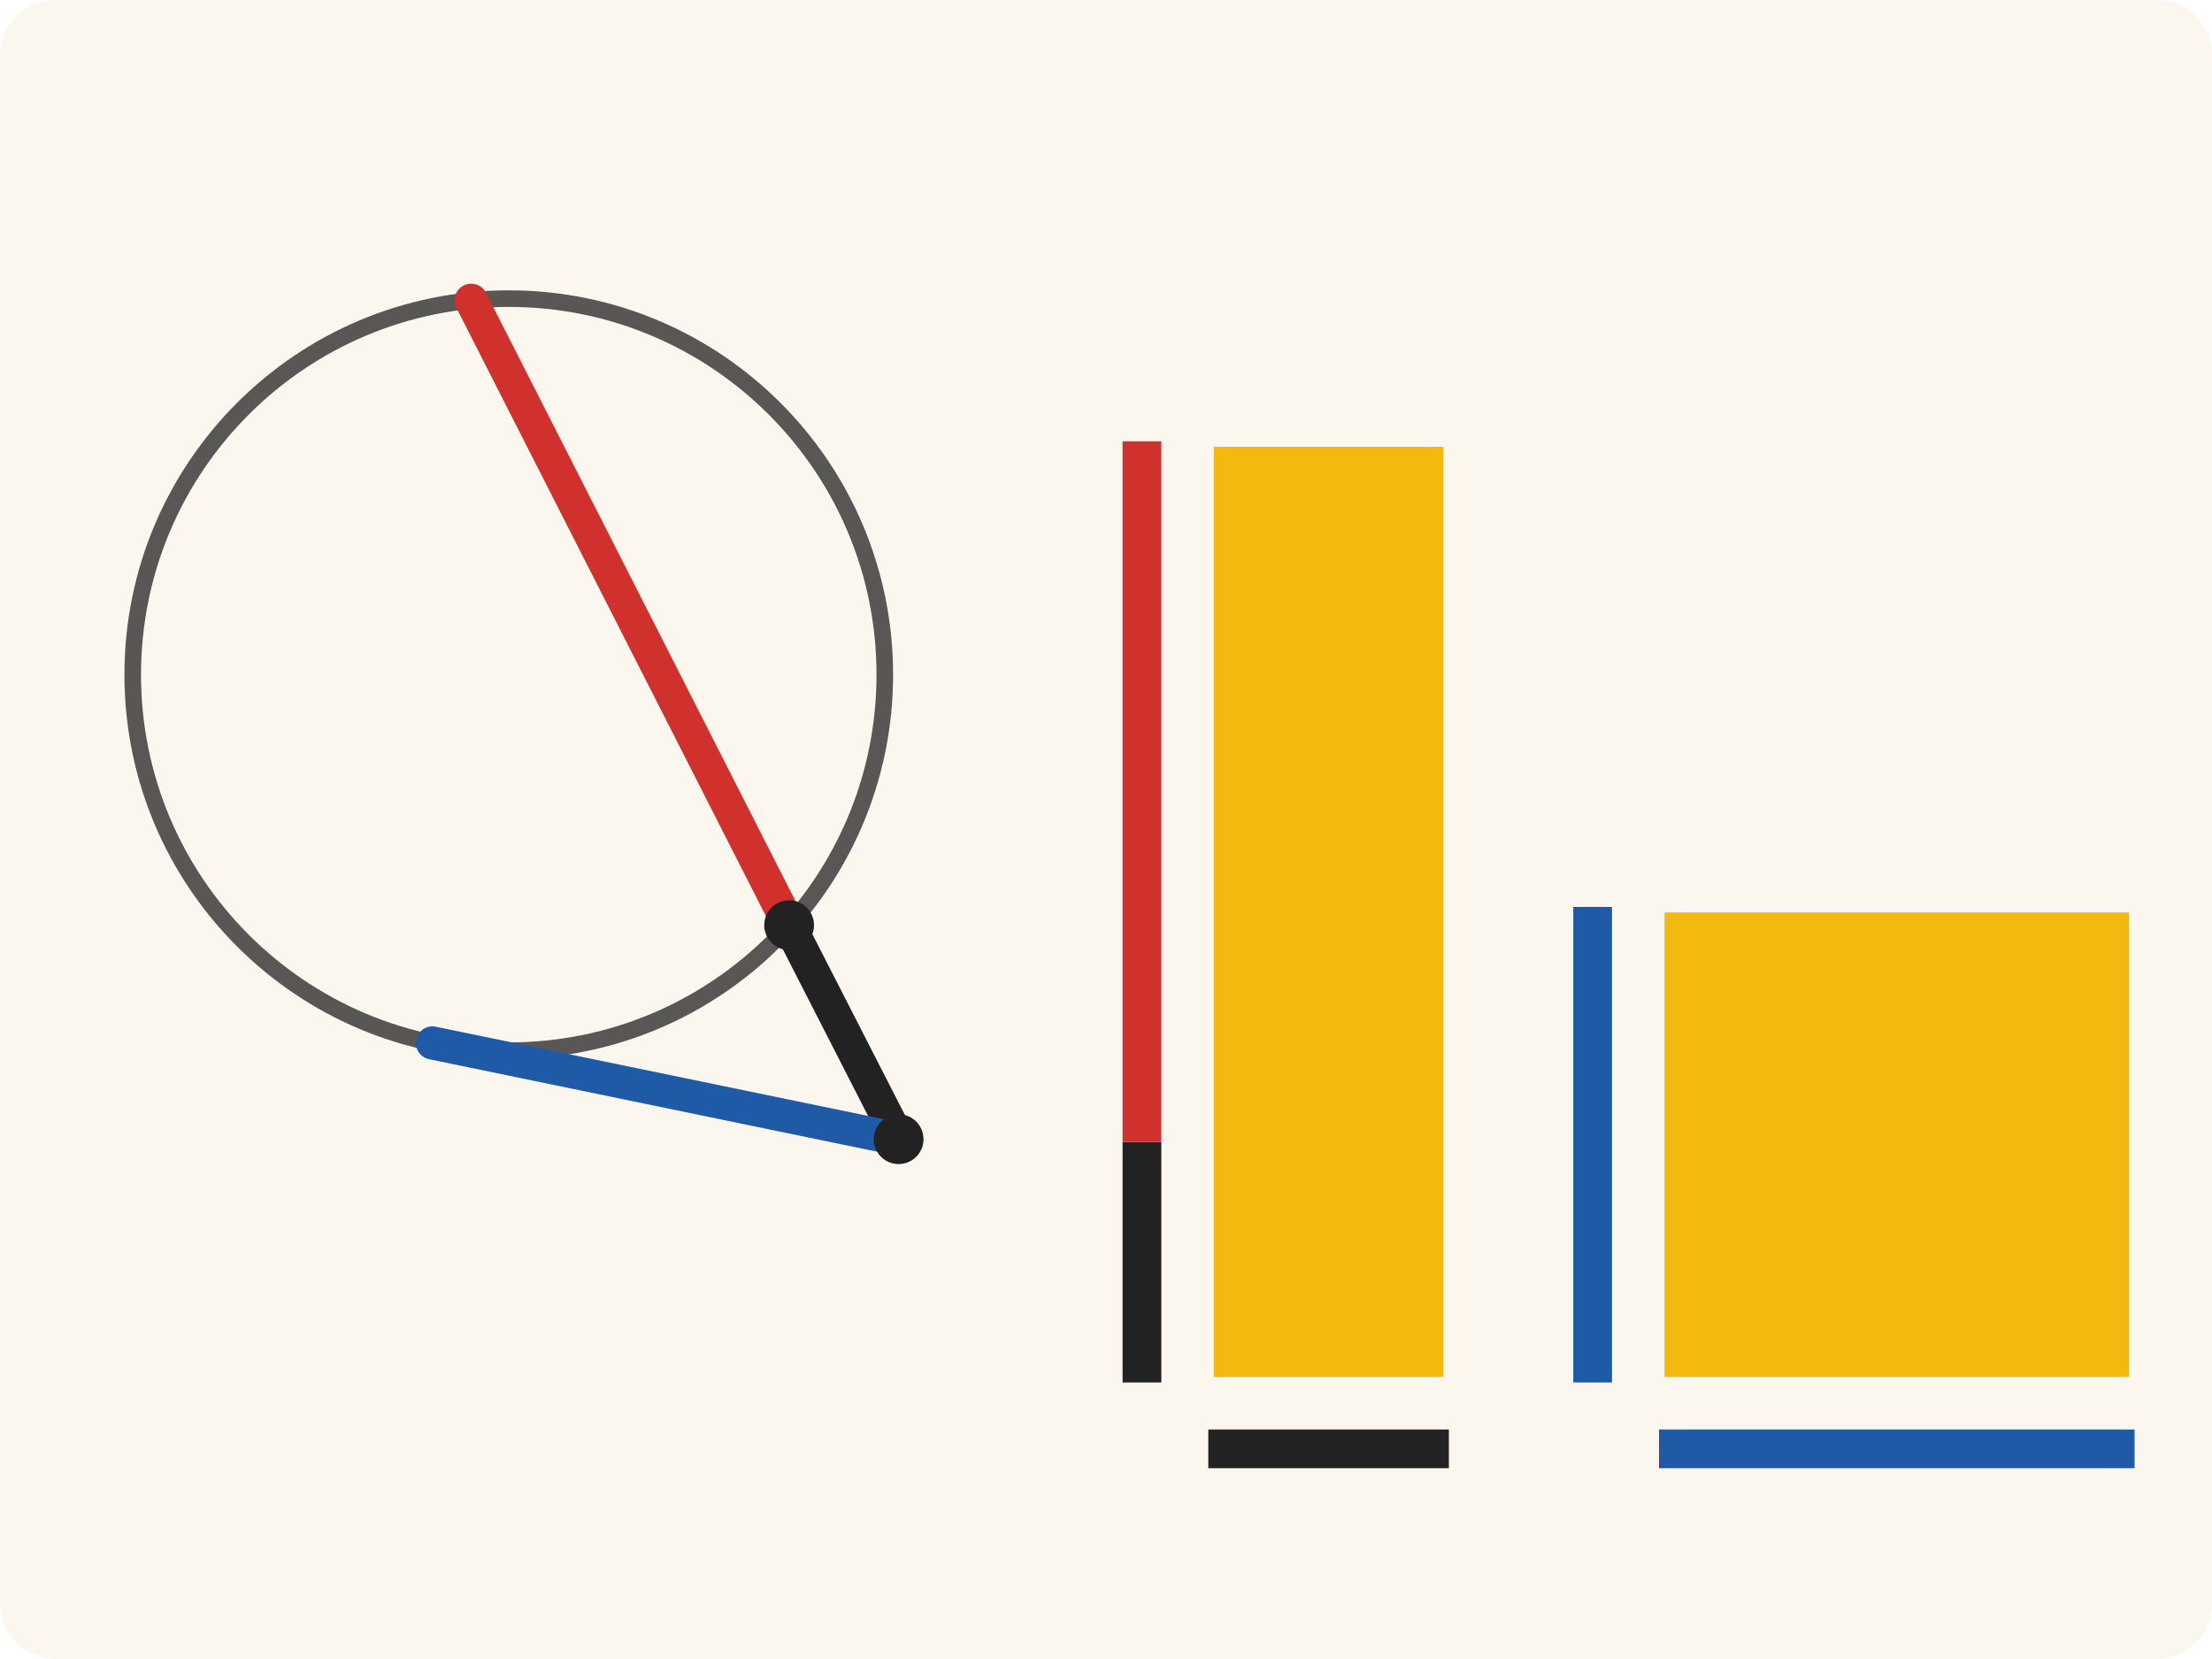
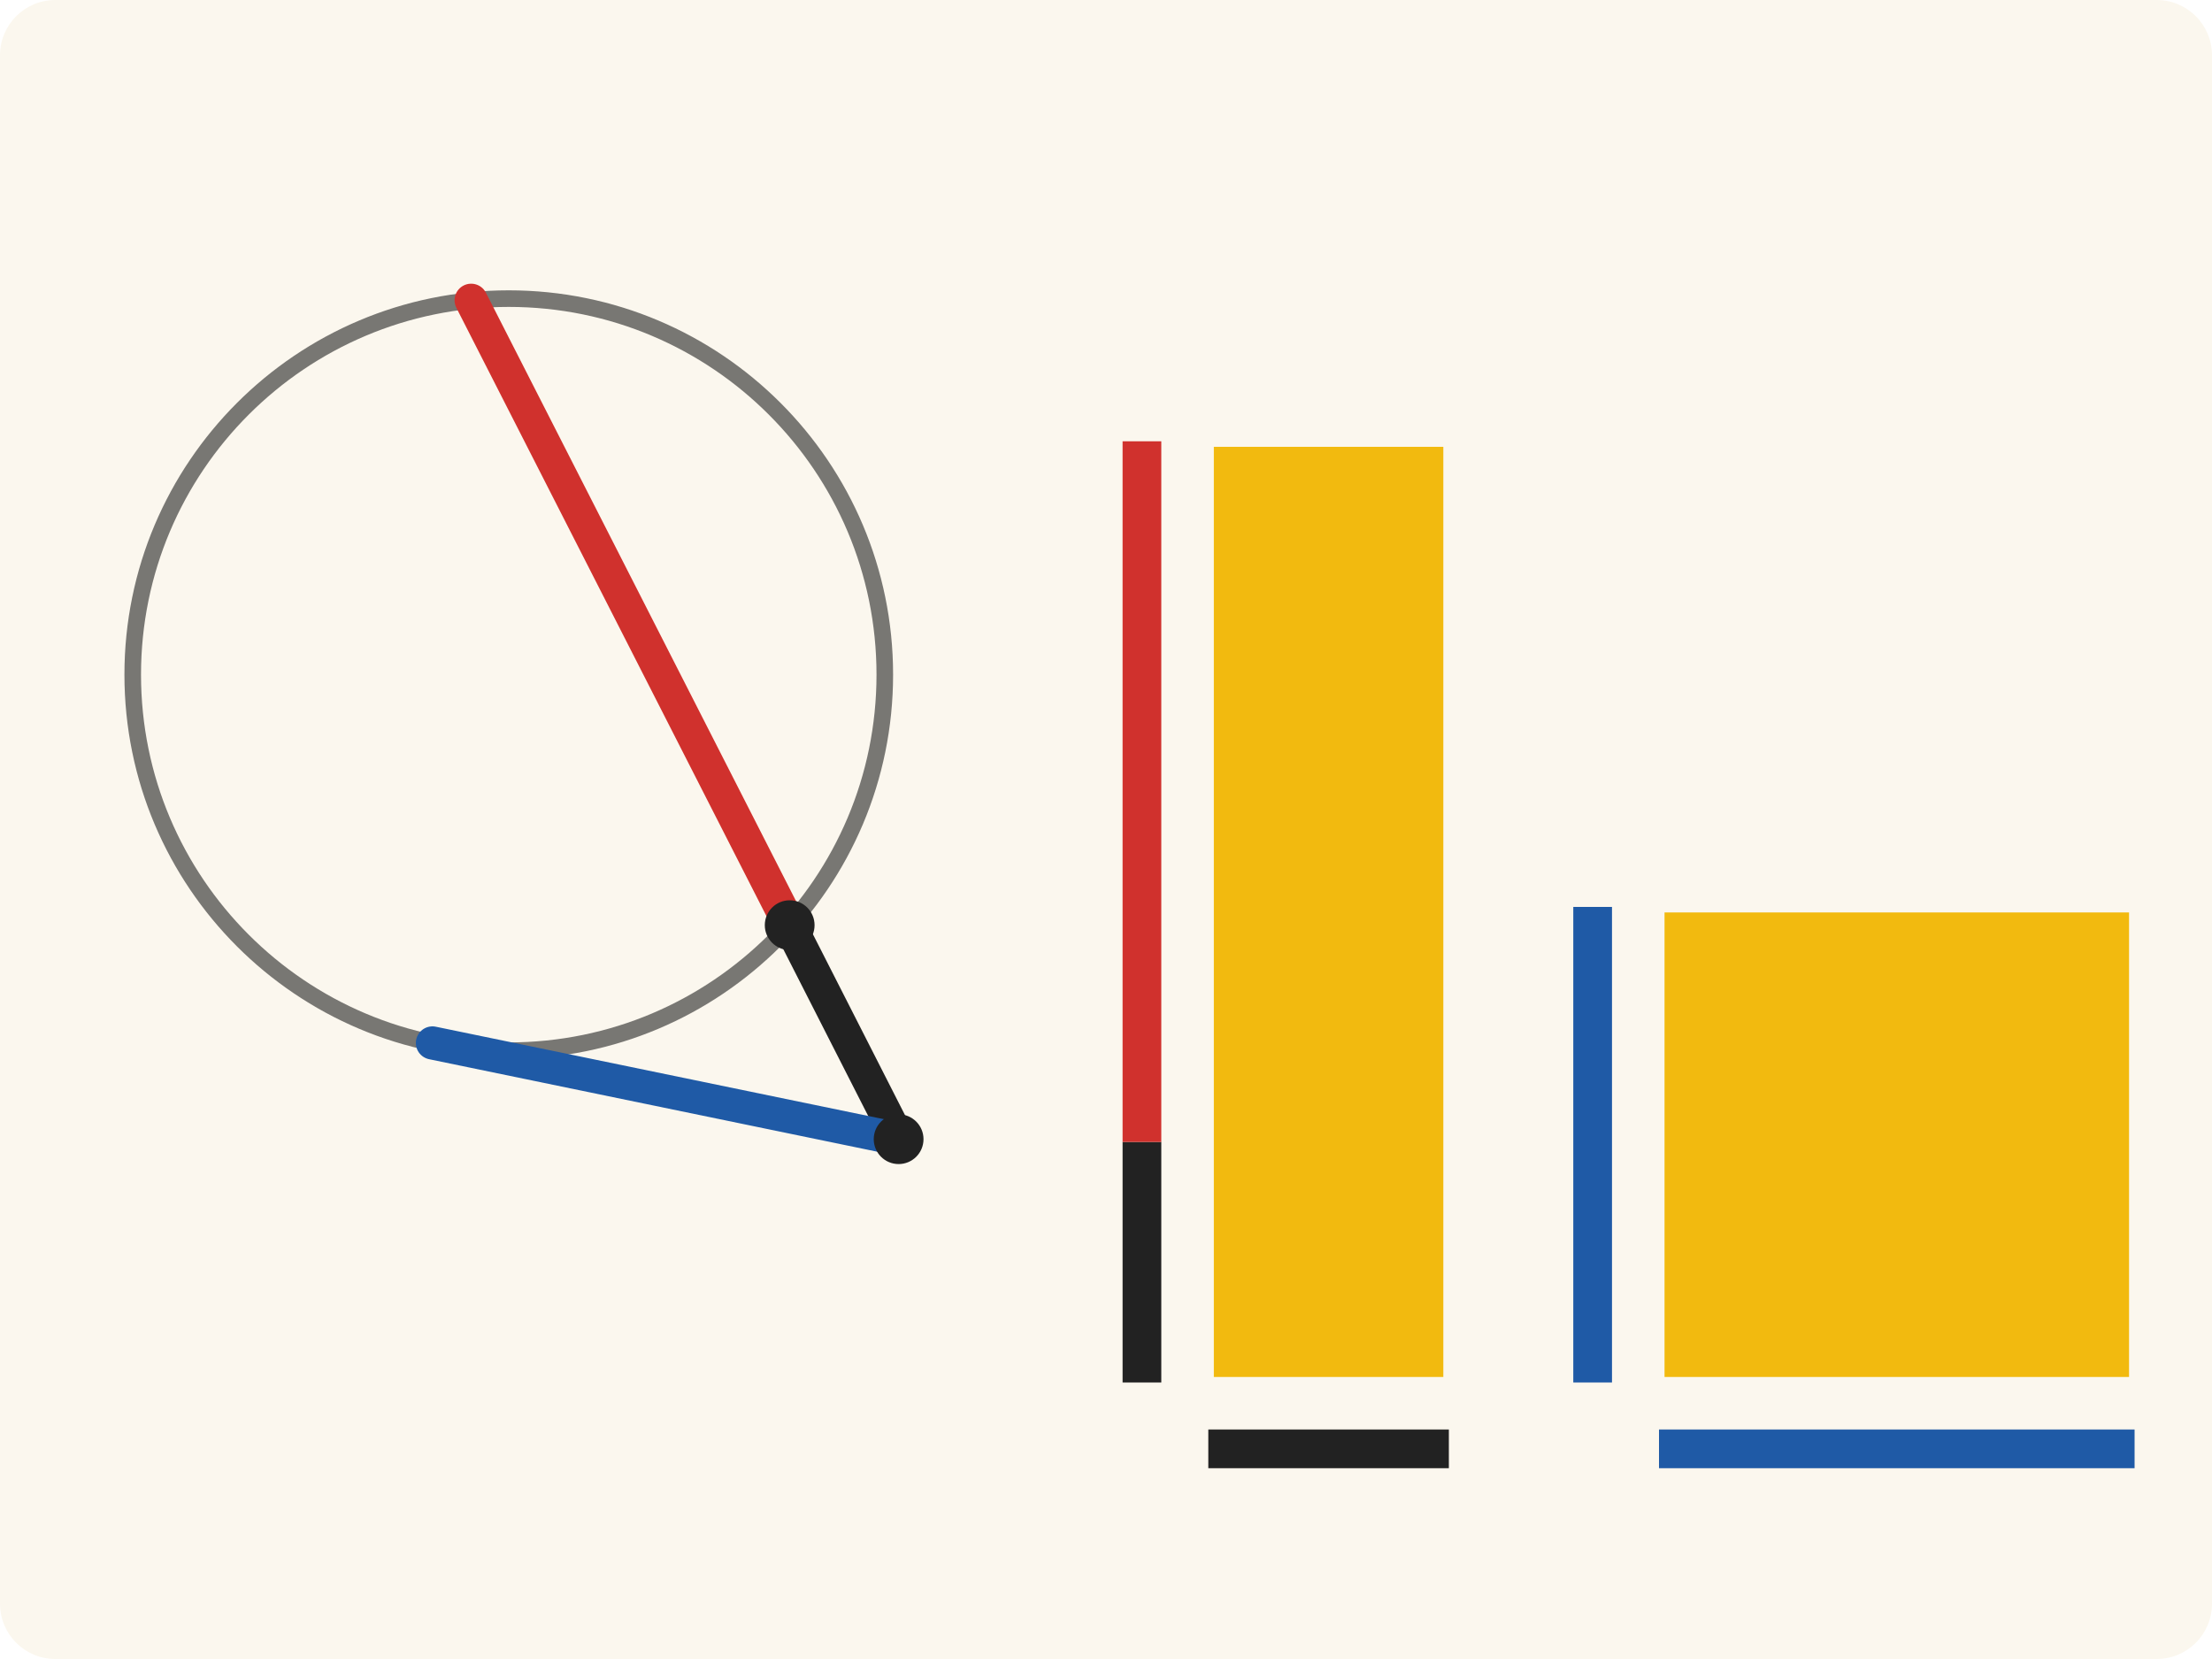
<svg xmlns="http://www.w3.org/2000/svg" viewBox="0 0 400 300" font-family="Georgia, 'Times New Roman', serif">
  <rect x="0" y="0" width="400" height="300" rx="10" fill="#fbf7ee" />
-   <circle cx="92.0" cy="122.0" r="68.0" fill="none" stroke="#222222" stroke-width="3" stroke-opacity="0.75" />
+   <circle cx="92.0" cy="122.0" r="68.0" fill="none" stroke="#222222" stroke-width="3" stroke-opacity="0.6" />
  <polygon points="218.5,79.8 262.0,79.8 262.0,250.0 218.5,250.0" fill="#f2b705" fill-opacity="0.95" stroke="#fbf7ee" stroke-width="2" stroke-linejoin="miter" />
  <polygon points="300.0,164.0 386.0,164.0 386.0,250.0 300.0,250.0" fill="#f2b705" fill-opacity="0.95" stroke="#fbf7ee" stroke-width="2" stroke-linejoin="miter" />
  <line x1="206.5" y1="250.0" x2="206.5" y2="206.5" stroke="#222222" stroke-width="7" stroke-linecap="butt" />
  <line x1="206.5" y1="206.5" x2="206.5" y2="79.8" stroke="#d0312d" stroke-width="7" stroke-linecap="butt" />
  <line x1="218.5" y1="262.0" x2="262.0" y2="262.0" stroke="#222222" stroke-width="7" stroke-linecap="butt" />
  <line x1="288.0" y1="164.0" x2="288.0" y2="250.0" stroke="#1f5aa6" stroke-width="7" stroke-linecap="butt" />
  <line x1="300.0" y1="262.0" x2="386.0" y2="262.0" stroke="#1f5aa6" stroke-width="7" stroke-linecap="butt" />
-   <line x1="142.7" y1="167.3" x2="85.2" y2="54.3" stroke="#d0312d" stroke-width="6" stroke-linecap="round" />
-   <line x1="162.5" y1="206.0" x2="142.7" y2="167.3" stroke="#222222" stroke-width="6" stroke-linecap="round" />
+   <line x1="142.8" y1="167.3" x2="85.2" y2="54.3" stroke="#d0312d" stroke-width="6" stroke-linecap="round" />
+   <line x1="162.5" y1="206.0" x2="142.8" y2="167.3" stroke="#222222" stroke-width="6" stroke-linecap="round" />
  <line x1="162.5" y1="206.0" x2="78.2" y2="188.6" stroke="#1f5aa6" stroke-width="6" stroke-linecap="round" />
  <circle cx="162.5" cy="206.0" r="4.5" fill="#222222" />
-   <circle cx="142.7" cy="167.3" r="4.5" fill="#222222" />
+   <circle cx="142.8" cy="167.3" r="4.5" fill="#222222" />
</svg>
